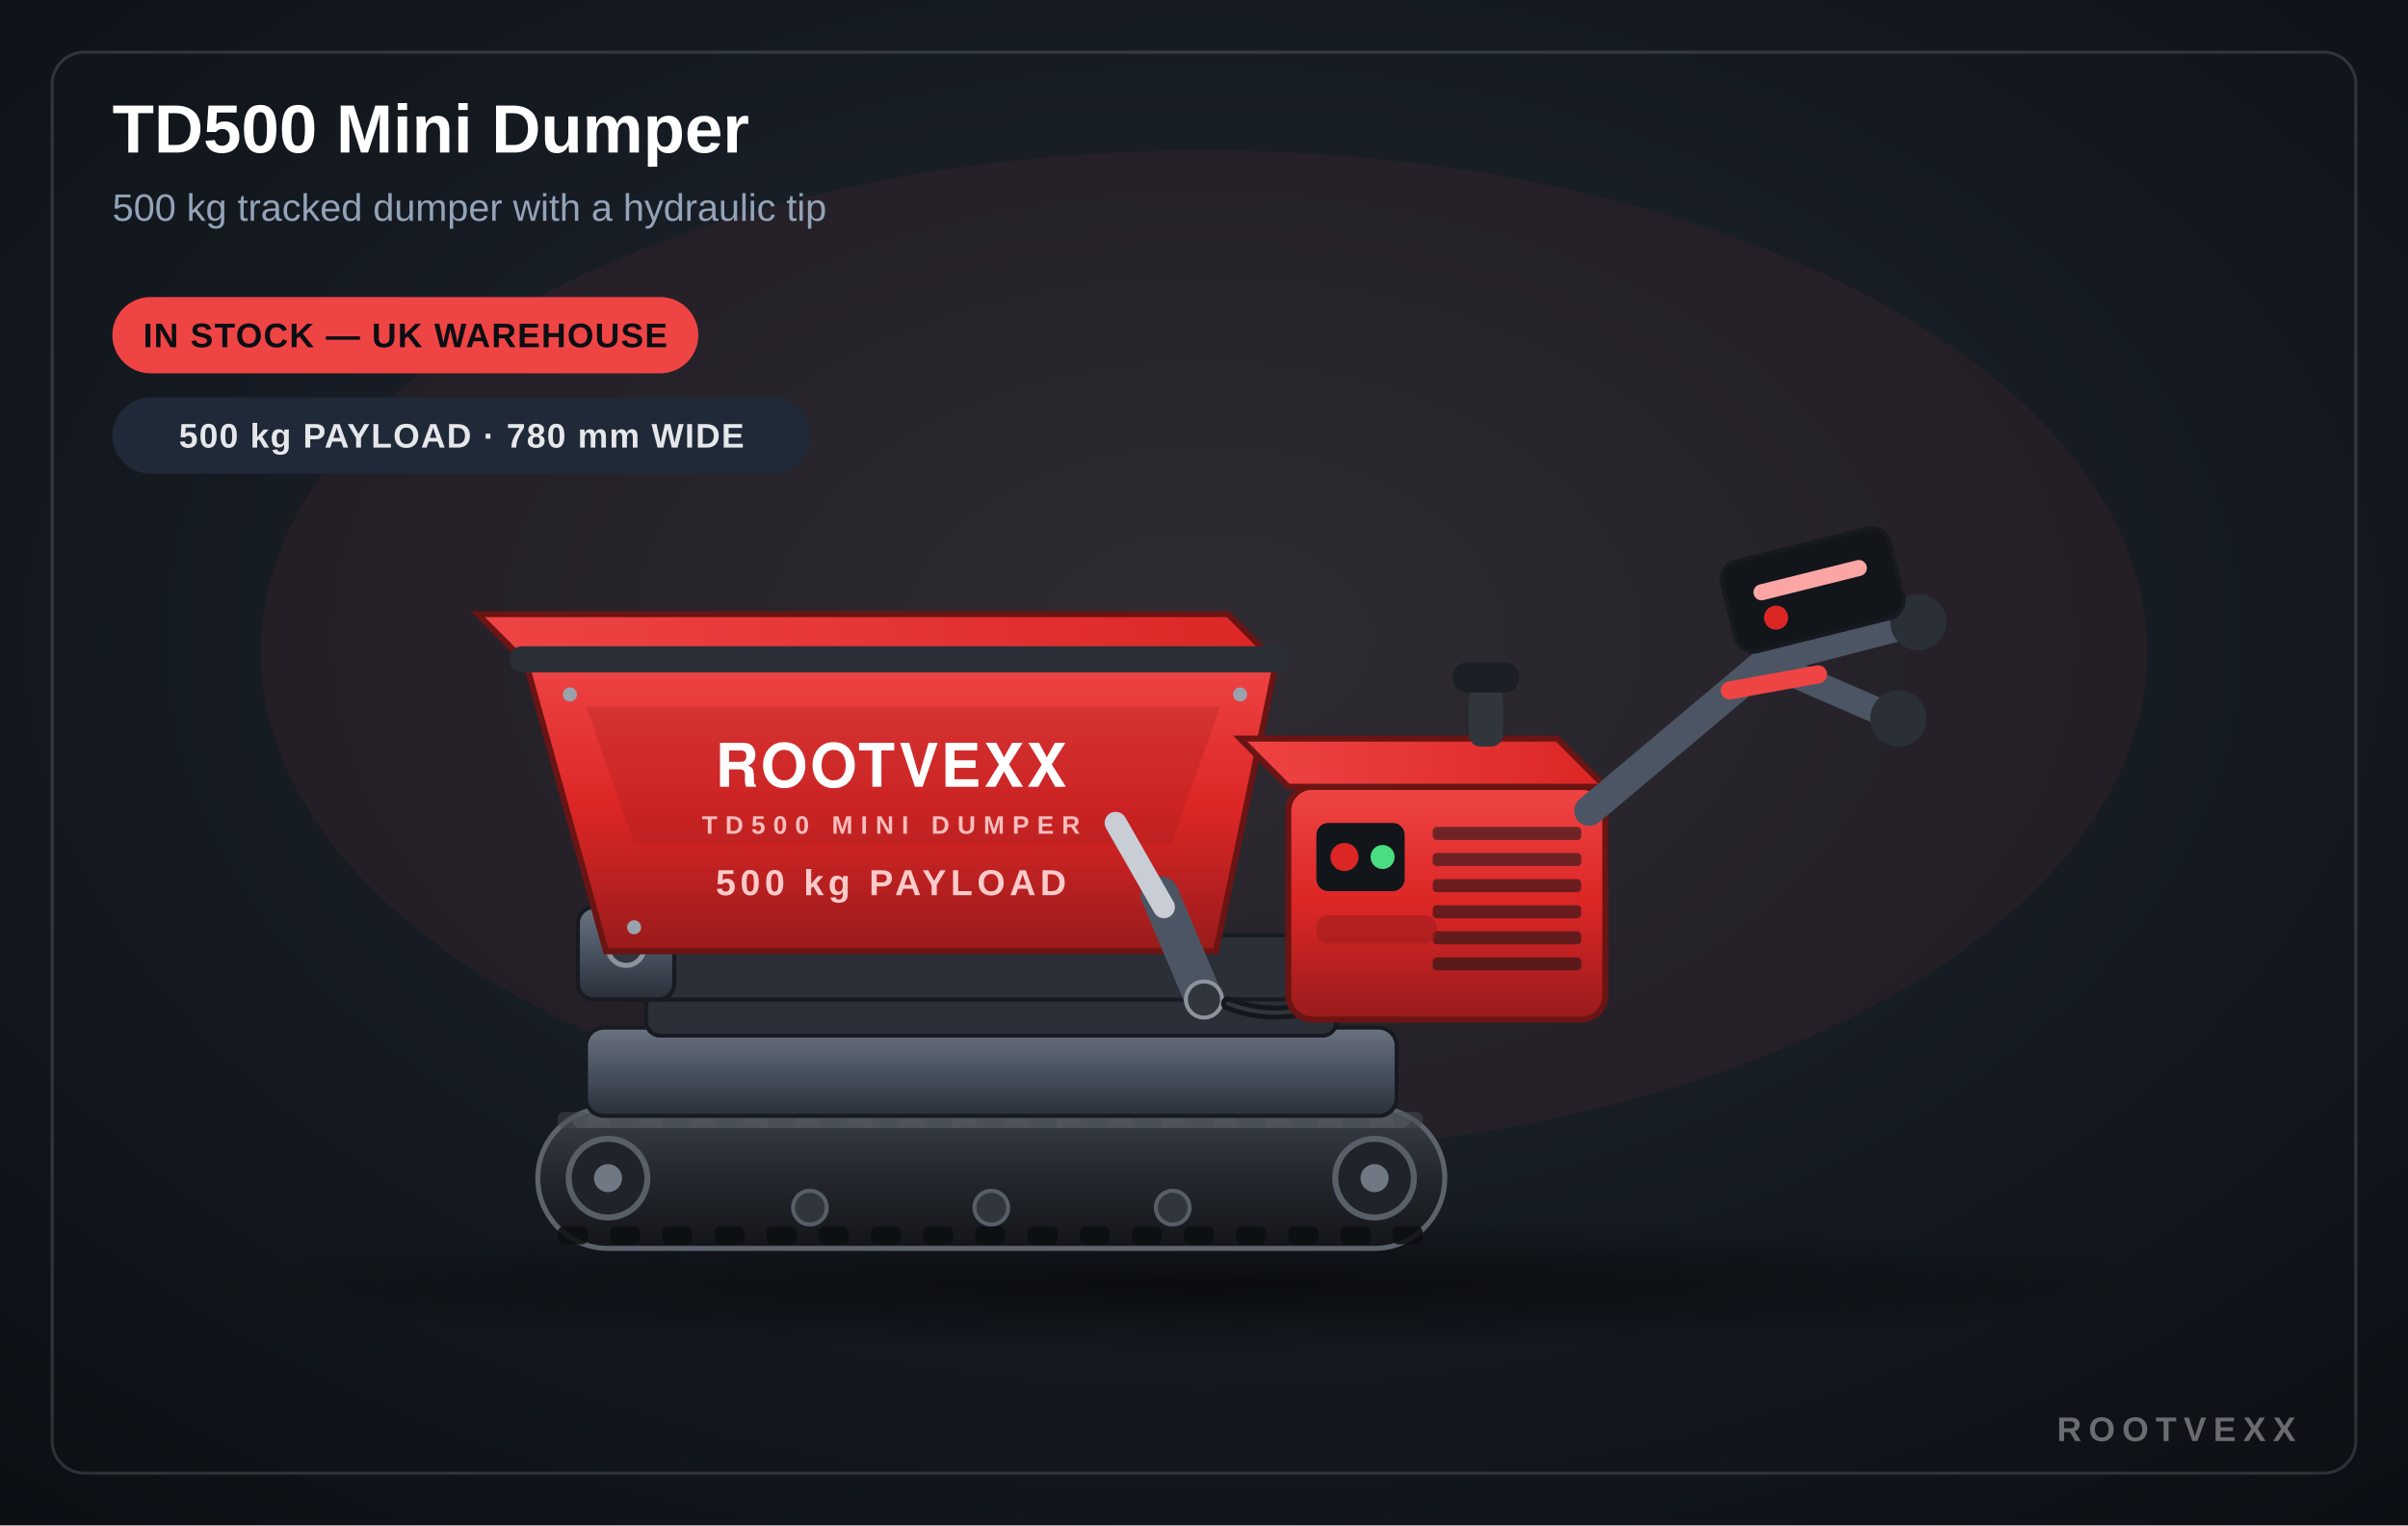
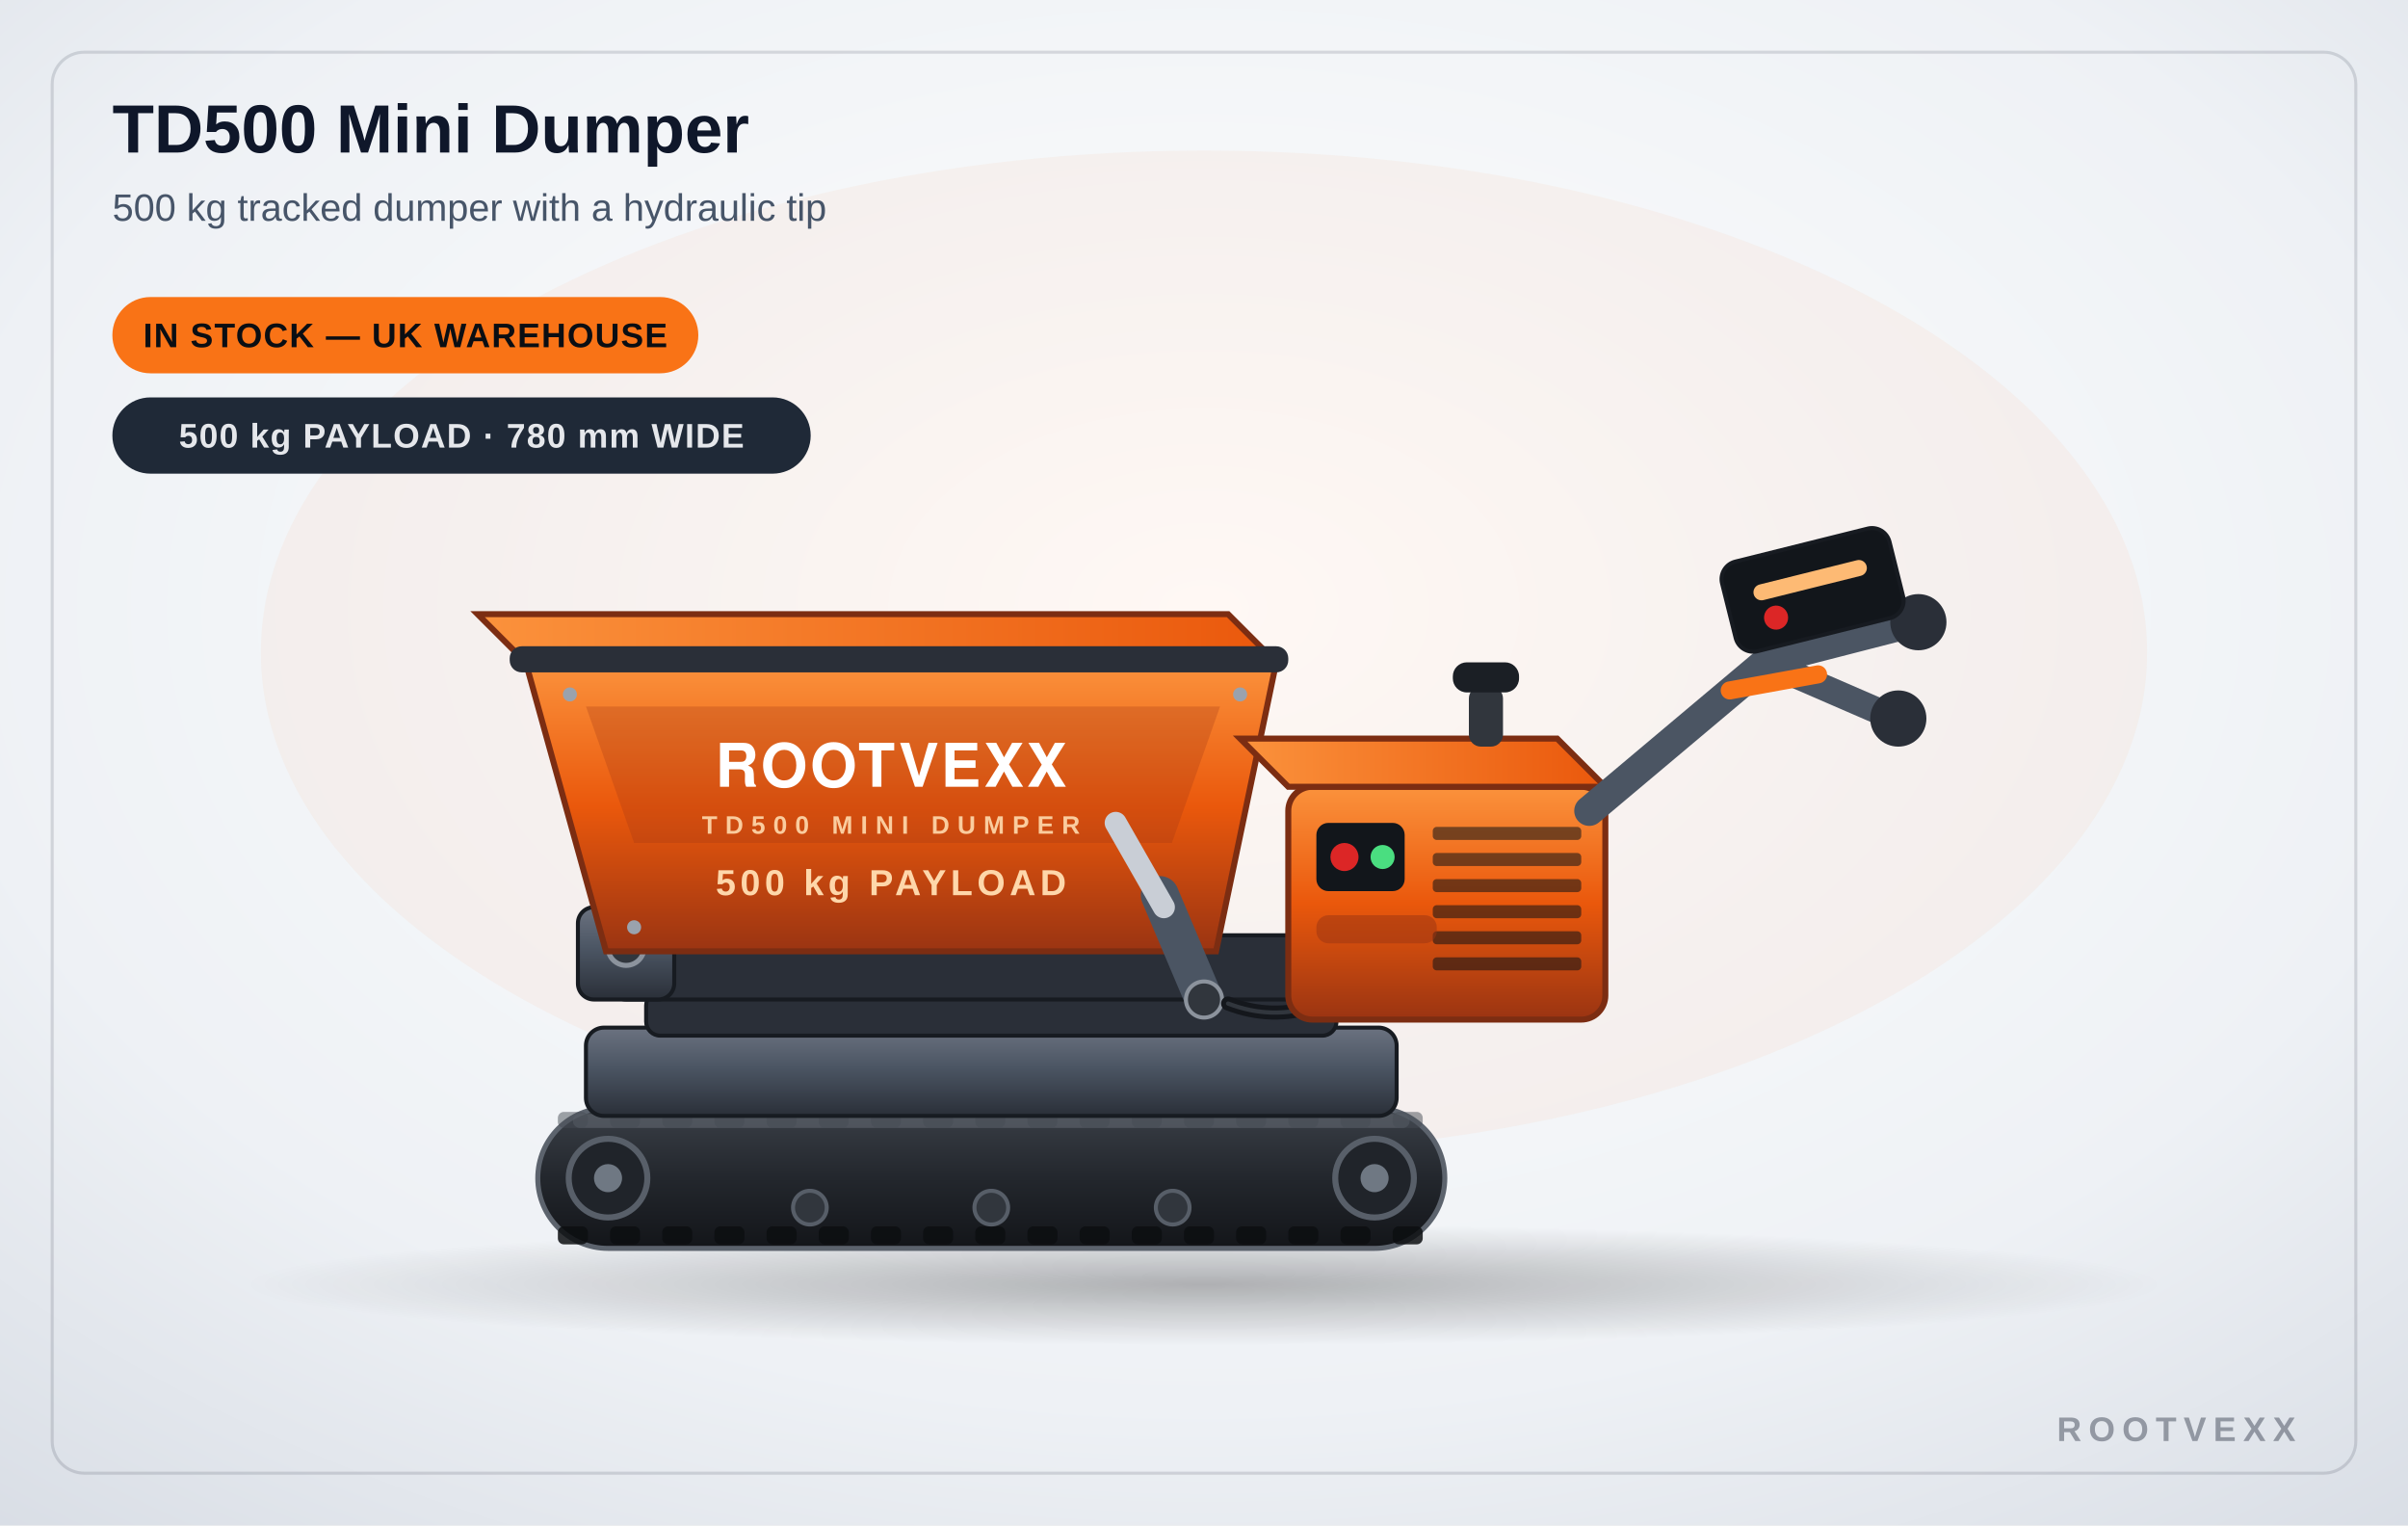
<svg xmlns="http://www.w3.org/2000/svg" viewBox="0 0 1200 760" width="1200" height="760" role="img">
  <defs>
    <linearGradient id="steel" x1="0" y1="0" x2="0" y2="1">
      <stop offset="0" stop-color="#6b7280" />
      <stop offset=".45" stop-color="#4b5563" />
      <stop offset="1" stop-color="#2a2f38" />
    </linearGradient>
    <linearGradient id="steelLite" x1="0" y1="0" x2="0" y2="1">
      <stop offset="0" stop-color="#aeb6c2" />
      <stop offset="1" stop-color="#6b7280" />
    </linearGradient>
    <linearGradient id="dark" x1="0" y1="0" x2="0" y2="1">
      <stop offset="0" stop-color="#31363f" />
      <stop offset="1" stop-color="#15181d" />
    </linearGradient>
    <linearGradient id="rubber" x1="0" y1="0" x2="0" y2="1">
      <stop offset="0" stop-color="#3a3f47" />
      <stop offset=".5" stop-color="#23272d" />
      <stop offset="1" stop-color="#131519" />
    </linearGradient>
    <radialGradient id="studioD" cx=".5" cy=".42" r=".78">
      <stop offset="0" stop-color="#232a33" />
      <stop offset=".6" stop-color="#141920" />
      <stop offset="1" stop-color="#0b0e13" />
    </radialGradient>
    <radialGradient id="studioL" cx=".5" cy=".4" r=".8">
      <stop offset="0" stop-color="#ffffff" />
      <stop offset=".65" stop-color="#eef1f5" />
      <stop offset="1" stop-color="#d7dce4" />
    </radialGradient>
    <linearGradient id="skyG" x1="0" y1="0" x2="0" y2="1">
      <stop offset="0" stop-color="#9fc0d8" />
      <stop offset=".55" stop-color="#cfe0ea" />
      <stop offset="1" stop-color="#e8eef2" />
    </linearGradient>
    <radialGradient id="shadow" cx=".5" cy=".5" r=".5">
      <stop offset="0" stop-color="#000" stop-opacity=".55" />
      <stop offset="1" stop-color="#000" stop-opacity="0" />
    </radialGradient>
    <linearGradient id="glassG" x1="0" y1="0" x2="1" y2="1">
      <stop offset="0" stop-color="#dfeaf2" stop-opacity=".9" />
      <stop offset="1" stop-color="#8fa6b8" stop-opacity=".75" />
    </linearGradient>
    <linearGradient id="paint" x1="0" y1="0" x2="0" y2="1">
-       <stop offset="0" stop-color="#ef4444" />
-       <stop offset=".5" stop-color="#dc2626" />
-       <stop offset="1" stop-color="#991b1b" />
+       <stop offset="0" stop-color="#fb923c" />
+       <stop offset=".5" stop-color="#ea580c" />
+       <stop offset="1" stop-color="#9a3412" />
    </linearGradient>
    <linearGradient id="paintTop" x1="0" y1="0" x2="1" y2="0">
-       <stop offset="0" stop-color="#ef4444" />
-       <stop offset="1" stop-color="#dc2626" />
+       <stop offset="0" stop-color="#fb923c" />
+       <stop offset="1" stop-color="#ea580c" />
    </linearGradient>
  </defs>
-   <rect width="1200" height="760" fill="url(#studioD)" />
-   <ellipse cx="600.0" cy="640" rx="504.0" ry="34" fill="url(#shadow)" />
-   <ellipse cx="600" cy="325" rx="470" ry="250" fill="#ef4444" opacity=".06" />
+   <rect width="1200" height="760" fill="url(#studioL)" />
+   <ellipse cx="600.0" cy="640" rx="480.0" ry="30" fill="url(#shadow)" opacity=".5" />
+   <ellipse cx="600" cy="325" rx="470" ry="250" fill="#f97316" opacity=".05" />
  <rect x="268" y="552" width="452" height="70" rx="35.0" fill="url(#rubber)" stroke="#5c636d" stroke-width="2.5" />
  <rect x="285.5" y="555" width="417.0" height="7" rx="3.5" fill="#6e767f" opacity=".45" />
  <rect x="278" y="611" width="15" height="9" rx="3" fill="#0c0e11" opacity=".85" />
  <rect x="278" y="554" width="15" height="8" rx="3" fill="#454b54" opacity=".5" />
  <rect x="304" y="611" width="15" height="9" rx="3" fill="#0c0e11" opacity=".85" />
  <rect x="304" y="554" width="15" height="8" rx="3" fill="#454b54" opacity=".5" />
  <rect x="330" y="611" width="15" height="9" rx="3" fill="#0c0e11" opacity=".85" />
  <rect x="330" y="554" width="15" height="8" rx="3" fill="#454b54" opacity=".5" />
  <rect x="356" y="611" width="15" height="9" rx="3" fill="#0c0e11" opacity=".85" />
  <rect x="356" y="554" width="15" height="8" rx="3" fill="#454b54" opacity=".5" />
  <rect x="382" y="611" width="15" height="9" rx="3" fill="#0c0e11" opacity=".85" />
  <rect x="382" y="554" width="15" height="8" rx="3" fill="#454b54" opacity=".5" />
  <rect x="408" y="611" width="15" height="9" rx="3" fill="#0c0e11" opacity=".85" />
  <rect x="408" y="554" width="15" height="8" rx="3" fill="#454b54" opacity=".5" />
  <rect x="434" y="611" width="15" height="9" rx="3" fill="#0c0e11" opacity=".85" />
  <rect x="434" y="554" width="15" height="8" rx="3" fill="#454b54" opacity=".5" />
  <rect x="460" y="611" width="15" height="9" rx="3" fill="#0c0e11" opacity=".85" />
  <rect x="460" y="554" width="15" height="8" rx="3" fill="#454b54" opacity=".5" />
  <rect x="486" y="611" width="15" height="9" rx="3" fill="#0c0e11" opacity=".85" />
  <rect x="486" y="554" width="15" height="8" rx="3" fill="#454b54" opacity=".5" />
  <rect x="512" y="611" width="15" height="9" rx="3" fill="#0c0e11" opacity=".85" />
  <rect x="512" y="554" width="15" height="8" rx="3" fill="#454b54" opacity=".5" />
  <rect x="538" y="611" width="15" height="9" rx="3" fill="#0c0e11" opacity=".85" />
  <rect x="538" y="554" width="15" height="8" rx="3" fill="#454b54" opacity=".5" />
  <rect x="564" y="611" width="15" height="9" rx="3" fill="#0c0e11" opacity=".85" />
  <rect x="564" y="554" width="15" height="8" rx="3" fill="#454b54" opacity=".5" />
  <rect x="590" y="611" width="15" height="9" rx="3" fill="#0c0e11" opacity=".85" />
  <rect x="590" y="554" width="15" height="8" rx="3" fill="#454b54" opacity=".5" />
  <rect x="616" y="611" width="15" height="9" rx="3" fill="#0c0e11" opacity=".85" />
  <rect x="616" y="554" width="15" height="8" rx="3" fill="#454b54" opacity=".5" />
  <rect x="642" y="611" width="15" height="9" rx="3" fill="#0c0e11" opacity=".85" />
  <rect x="642" y="554" width="15" height="8" rx="3" fill="#454b54" opacity=".5" />
  <rect x="668" y="611" width="15" height="9" rx="3" fill="#0c0e11" opacity=".85" />
  <rect x="668" y="554" width="15" height="8" rx="3" fill="#454b54" opacity=".5" />
  <rect x="694" y="611" width="15" height="9" rx="3" fill="#0c0e11" opacity=".85" />
  <rect x="694" y="554" width="15" height="8" rx="3" fill="#454b54" opacity=".5" />
  <circle cx="303.0" cy="587.0" r="19.6" fill="#20242a" stroke="#585f69" stroke-width="3" />
  <circle cx="685.0" cy="587.0" r="19.6" fill="#20242a" stroke="#585f69" stroke-width="3" />
  <circle cx="303.0" cy="587.0" r="7.0" fill="#6f7883" />
  <circle cx="685.0" cy="587.0" r="7.0" fill="#6f7883" />
  <circle cx="403.6" cy="601.7" r="8.4" fill="#31363d" stroke="#575e68" stroke-width="2" />
  <circle cx="494.0" cy="601.7" r="8.4" fill="#31363d" stroke="#575e68" stroke-width="2" />
  <circle cx="584.4" cy="601.7" r="8.4" fill="#31363d" stroke="#575e68" stroke-width="2" />
  <rect x="292" y="512" width="404" height="44" rx="9" fill="url(#steel)" stroke="#171b21" stroke-width="2" />
  <rect x="322" y="494" width="344" height="22" rx="7" fill="#2a2f38" stroke="#171b21" stroke-width="2" />
  <rect x="304" y="466" width="352" height="32" rx="8" fill="#2a2f38" stroke="#171b21" stroke-width="2" />
  <rect x="288" y="452" width="48" height="46" rx="8" fill="url(#steel)" stroke="#171b21" stroke-width="2" />
  <circle cx="312" cy="472" r="9" fill="#31363d" stroke="#8c939d" stroke-width="2.5" />
  <g transform="rotate(0 312 472)">
-     <path d="M262 330 L636 330 L606 474 L302 474 Z" fill="url(#paint)" stroke="#6b1414" stroke-width="3" />
-     <path d="M262 330 L636 330 L612 306 L238 306 Z" fill="url(#paintTop)" stroke="#6b1414" stroke-width="3" />
-     <path d="M292 352 L608 352 L584 420 L316 420 Z" fill="#991b1b" opacity=".26" />
+     <path d="M262 330 L636 330 L606 474 L302 474 Z" fill="url(#paint)" stroke="#7c2d12" stroke-width="3" />
+     <path d="M262 330 L636 330 L612 306 L238 306 Z" fill="url(#paintTop)" stroke="#7c2d12" stroke-width="3" />
+     <path d="M292 352 L608 352 L584 420 L316 420 Z" fill="#9a3412" opacity=".26" />
    <rect x="254" y="322" width="388" height="13" rx="6" fill="#2a2f38" />
    <circle cx="284" cy="346" r="3.5" fill="#9aa2ad" />
    <circle cx="618" cy="346" r="3.5" fill="#9aa2ad" />
    <circle cx="316" cy="462" r="3.5" fill="#9aa2ad" />
    <circle cx="590" cy="462" r="3.5" fill="#9aa2ad" />
    <text x="444" y="392" text-anchor="middle" font-family="Arial Black,Helvetica,sans-serif" font-weight="800" font-size="30" letter-spacing="1.3" fill="#ffffff">ROOTVEXX</text>
-     <text x="444" y="415.4" text-anchor="middle" font-family="Arial,Helvetica,sans-serif" font-weight="700" font-size="12.6" letter-spacing="3.9" fill="#fecaca" opacity=".92">TD500 MINI DUMPER</text>
-     <text x="444" y="446" text-anchor="middle" font-family="Arial,Helvetica,sans-serif" font-weight="800" font-size="18" letter-spacing="2.2" fill="#fecaca">500 kg PAYLOAD</text>
+     <text x="444" y="415.4" text-anchor="middle" font-family="Arial,Helvetica,sans-serif" font-weight="700" font-size="12.6" letter-spacing="3.9" fill="#fed7aa" opacity=".92">TD500 MINI DUMPER</text>
+     <text x="444" y="446" text-anchor="middle" font-family="Arial,Helvetica,sans-serif" font-weight="800" font-size="18" letter-spacing="2.2" fill="#fed7aa">500 kg PAYLOAD</text>
  </g>
  <path d="M600 498 L578 446" stroke="#4b5563" stroke-width="19" stroke-linecap="round" />
  <path d="M580 452 L556 410" stroke="#c9ced6" stroke-width="11" stroke-linecap="round" />
  <circle cx="600" cy="498" r="9" fill="#31363d" stroke="#8c939d" stroke-width="2" />
  <path d="M612 500 Q656.0 517.0 700 470" fill="none" stroke="#14171c" stroke-width="7" stroke-linecap="round" />
  <path d="M612 500 Q656.0 517.0 700 470" fill="none" stroke="#3d434b" stroke-width="2.1" stroke-linecap="round" opacity=".7" />
-   <rect x="642" y="392" width="158" height="116" rx="12" fill="url(#paint)" stroke="#6b1414" stroke-width="3" />
-   <path d="M642 392 L800 392 L776 368 L618 368 Z" fill="url(#paintTop)" stroke="#6b1414" stroke-width="3" />
+   <rect x="642" y="392" width="158" height="116" rx="12" fill="url(#paint)" stroke="#7c2d12" stroke-width="3" />
+   <path d="M642 392 L800 392 L776 368 L618 368 Z" fill="url(#paintTop)" stroke="#7c2d12" stroke-width="3" />
  <rect x="714" y="412.0" width="74" height="6.5" rx="2" fill="#0f1216" opacity=".55" />
  <rect x="714" y="425.0" width="74" height="6.5" rx="2" fill="#0f1216" opacity=".55" />
  <rect x="714" y="438.0" width="74" height="6.5" rx="2" fill="#0f1216" opacity=".55" />
  <rect x="714" y="451.0" width="74" height="6.5" rx="2" fill="#0f1216" opacity=".55" />
  <rect x="714" y="464.0" width="74" height="6.5" rx="2" fill="#0f1216" opacity=".55" />
  <rect x="714" y="477.0" width="74" height="6.5" rx="2" fill="#0f1216" opacity=".55" />
  <rect x="656" y="410" width="44" height="34" rx="6" fill="#12161b" />
  <circle cx="670" cy="427" r="7" fill="#dc2626" />
  <circle cx="689" cy="427" r="6" fill="#4ade80" />
  <rect x="732" y="342" width="17" height="30" rx="6" fill="#31363d" />
  <rect x="724" y="330" width="33" height="15" rx="7" fill="#1b1f25" />
-   <rect x="656" y="456" width="60" height="14" rx="6" fill="#991b1b" opacity=".5" />
+   <rect x="656" y="456" width="60" height="14" rx="6" fill="#9a3412" opacity=".5" />
  <path d="M792 404 L880 330" stroke="#4b5563" stroke-width="15" stroke-linecap="round" />
  <path d="M880 330 L950 312 M880 330 L940 356" stroke="#4b5563" stroke-width="13" stroke-linecap="round" />
  <circle cx="956" cy="310" r="14" fill="#2a2f38" />
  <circle cx="946" cy="358" r="14" fill="#2a2f38" />
  <rect x="856" y="282" width="86" height="46" rx="9" fill="#12161b" stroke="#171b21" stroke-width="2" transform="rotate(-14 856 282)" />
  <g transform="rotate(-14 856 282)">
-     <rect x="870" y="296" width="58" height="8" rx="4" fill="#fca5a5" />
+     <rect x="870" y="296" width="58" height="8" rx="4" fill="#fdba74" />
    <circle cx="878" cy="314" r="6" fill="#dc2626" />
  </g>
-   <path d="M862 344 L906 336" stroke="#ef4444" stroke-width="9" stroke-linecap="round" />
-   <text x="56" y="76" font-family="Arial,Helvetica,sans-serif" font-weight="800" font-size="34" fill="#ffffff">TD500 Mini Dumper</text>
-   <text x="56" y="110" font-family="Arial,Helvetica,sans-serif" font-weight="500" font-size="19" fill="#93a3b8">500 kg tracked dumper with a hydraulic tip</text>
-   <rect x="56" y="148" width="292" height="38" rx="19.0" fill="#ef4444" />
+   <path d="M862 344 L906 336" stroke="#f97316" stroke-width="9" stroke-linecap="round" />
+   <text x="56" y="76" font-family="Arial,Helvetica,sans-serif" font-weight="800" font-size="34" fill="#0f172a">TD500 Mini Dumper</text>
+   <text x="56" y="110" font-family="Arial,Helvetica,sans-serif" font-weight="500" font-size="19" fill="#475569">500 kg tracked dumper with a hydraulic tip</text>
+   <rect x="56" y="148" width="292" height="38" rx="19.0" fill="#f97316" />
  <text x="202" y="173" text-anchor="middle" font-family="Arial,Helvetica,sans-serif" font-weight="800" font-size="17" letter-spacing=".6" fill="#0b0e13">IN STOCK — UK WAREHOUSE</text>
  <rect x="56" y="198" width="348" height="38" rx="19.0" fill="#1f2937" />
  <text x="230" y="223" text-anchor="middle" font-family="Arial,Helvetica,sans-serif" font-weight="800" font-size="17" letter-spacing=".6" fill="#e5e7eb">500 kg PAYLOAD · 780 mm WIDE</text>
-   <rect x="26" y="26" width="1148" height="708" rx="16" fill="none" stroke="#ffffff" stroke-width="1.5" opacity=".14" />
-   <text x="1144" y="718" text-anchor="end" font-family="Arial,Helvetica,sans-serif" font-weight="800" font-size="17" letter-spacing="3.5" fill="#ffffff" opacity=".38">ROOTVEXX</text>
+   <rect x="26" y="26" width="1148" height="708" rx="16" fill="none" stroke="#0f172a" stroke-width="1.5" opacity=".14" />
+   <text x="1144" y="718" text-anchor="end" font-family="Arial,Helvetica,sans-serif" font-weight="800" font-size="17" letter-spacing="3.5" fill="#0f172a" opacity=".38">ROOTVEXX</text>
</svg>
